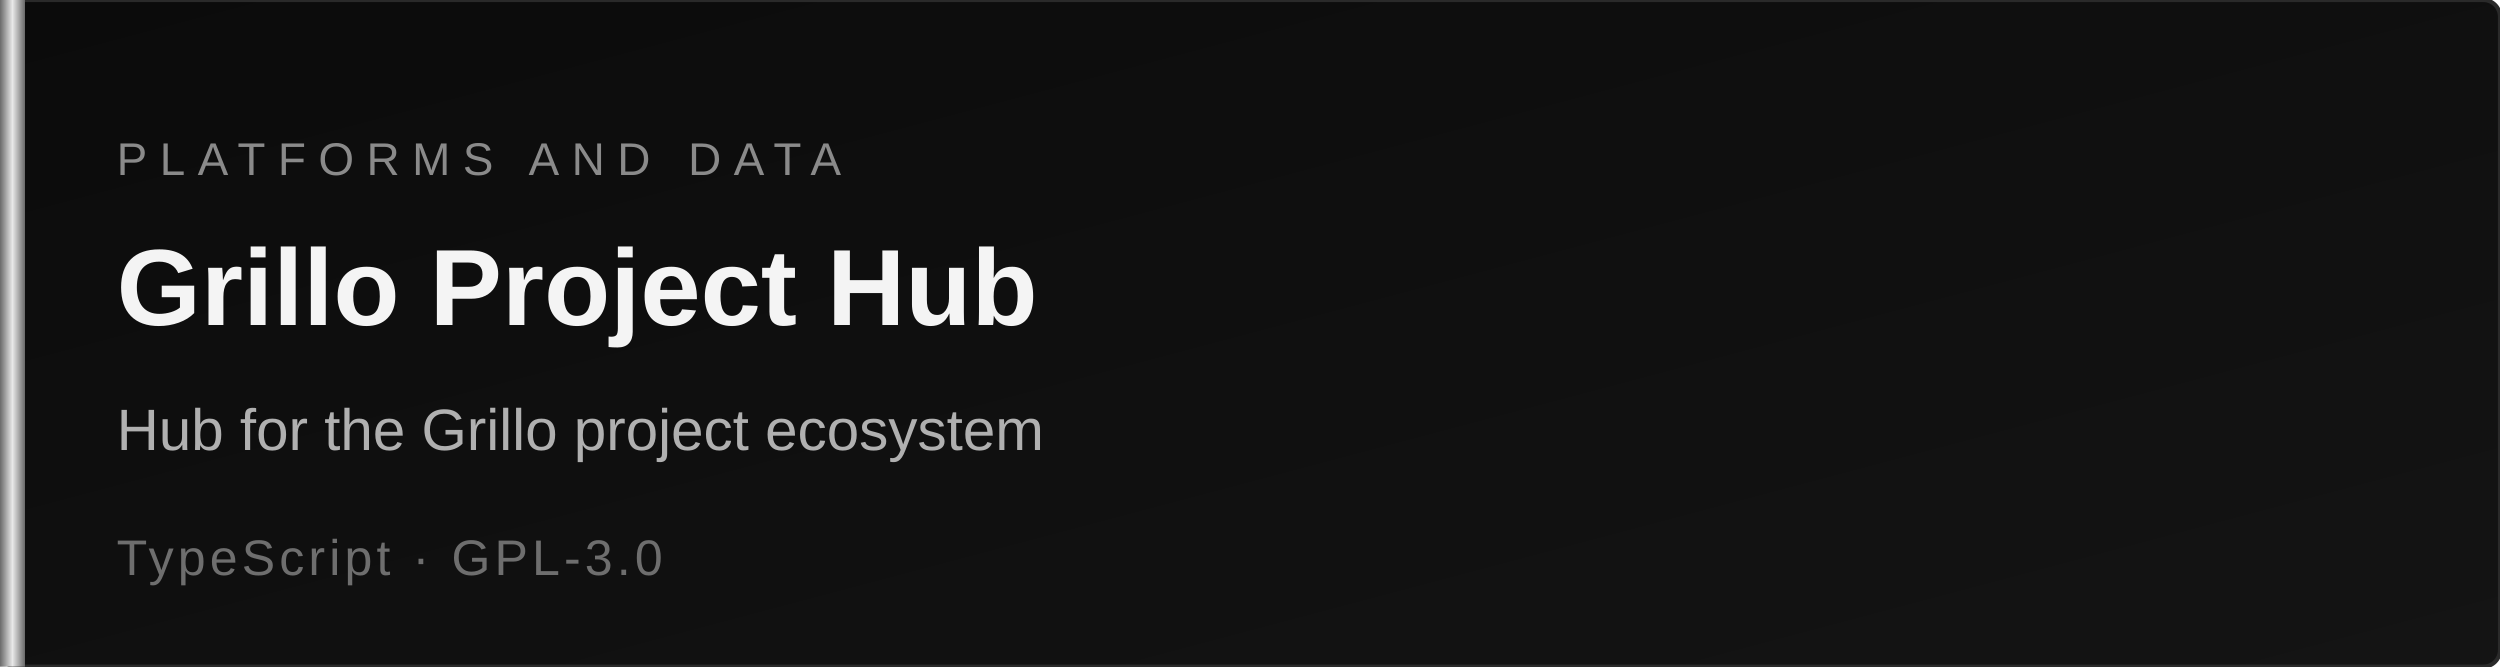
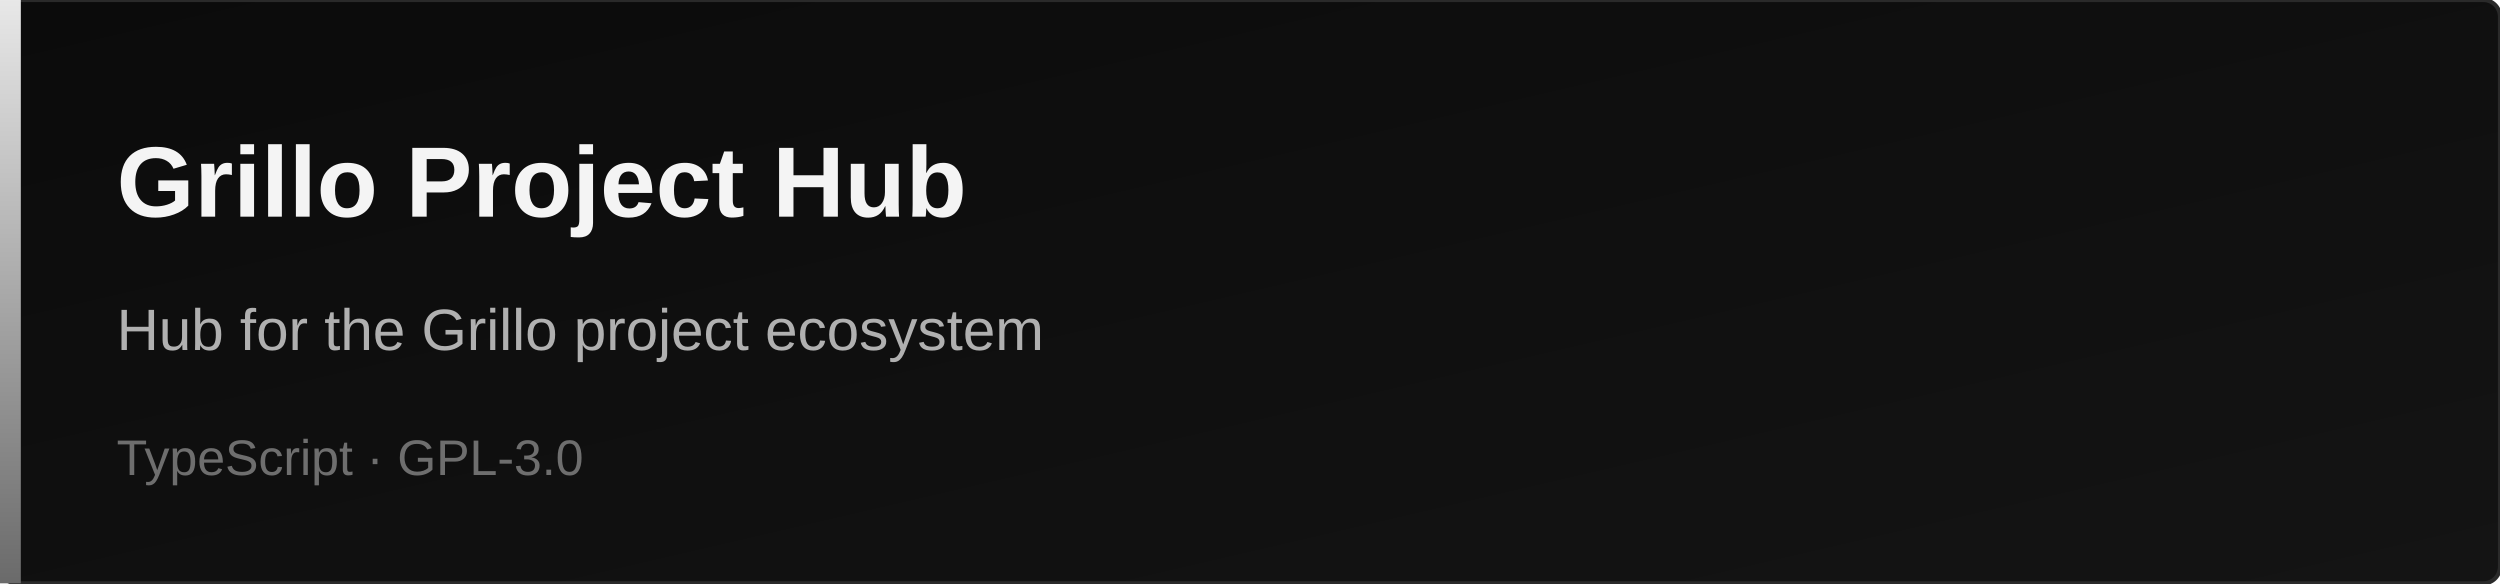
- <svg xmlns="http://www.w3.org/2000/svg" width="600" height="160" viewBox="0 0 600 160" role="img" aria-label="Grillo Project Hub">
+ <svg xmlns="http://www.w3.org/2000/svg" width="600" height="140" viewBox="0 0 600 140" role="img" aria-label="Grillo Project Hub">
  <defs>
    <linearGradient id="bg" x1="0%" y1="0%" x2="100%" y2="100%">
      <stop offset="0%" stop-color="#0b0b0b" />
      <stop offset="100%" stop-color="#141414" />
    </linearGradient>
-     <linearGradient id="metal" x1="0%" y1="0%" x2="100%" y2="0%">
-       <stop offset="0%" stop-color="#6a6a6a" />
-       <stop offset="50%" stop-color="#e8e8e8" />
+     <linearGradient id="metal" x1="0%" y1="0%" x2="0%" y2="100%">
+       <stop offset="0%" stop-color="#e8e8e8" />
      <stop offset="100%" stop-color="#6a6a6a" />
    </linearGradient>
  </defs>
-   <rect width="600" height="160" rx="4" fill="url(#bg)" stroke="#2a2a2a" stroke-width="1" />
-   <rect x="0" y="0" width="6" height="160" fill="url(#metal)" />
-   <text x="28" y="42" fill="#8a8a8a" font-family="Segoe UI, Helvetica Neue, Arial, sans-serif" font-size="11" letter-spacing="3">PLATFORMS AND DATA</text>
-   <text x="28" y="78" fill="#f4f4f4" font-family="Segoe UI, Helvetica Neue, Arial, sans-serif" font-size="26" font-weight="700">Grillo Project Hub</text>
-   <text x="28" y="108" fill="#b0b0b0" font-family="Segoe UI, Helvetica Neue, Arial, sans-serif" font-size="14">Hub for the Grillo project ecosystem</text>
-   <text x="28" y="138" fill="#6e6e6e" font-family="Segoe UI, Helvetica Neue, Arial, sans-serif" font-size="12" letter-spacing="1">TypeScript  ·  GPL-3.0</text>
+   <rect width="600" height="140" rx="4" fill="url(#bg)" stroke="#2a2a2a" stroke-width="1" />
+   <rect x="0" y="0" width="5" height="140" fill="url(#metal)" />
+   <text x="28" y="52" fill="#f4f4f4" font-family="Segoe UI, Helvetica Neue, Arial, sans-serif" font-size="24" font-weight="700">Grillo Project Hub</text>
+   <text x="28" y="84" fill="#b0b0b0" font-family="Segoe UI, Helvetica Neue, Arial, sans-serif" font-size="14">Hub for the Grillo project ecosystem</text>
+   <text x="28" y="114" fill="#6e6e6e" font-family="Segoe UI, Helvetica Neue, Arial, sans-serif" font-size="12">TypeScript · GPL-3.0</text>
</svg>
